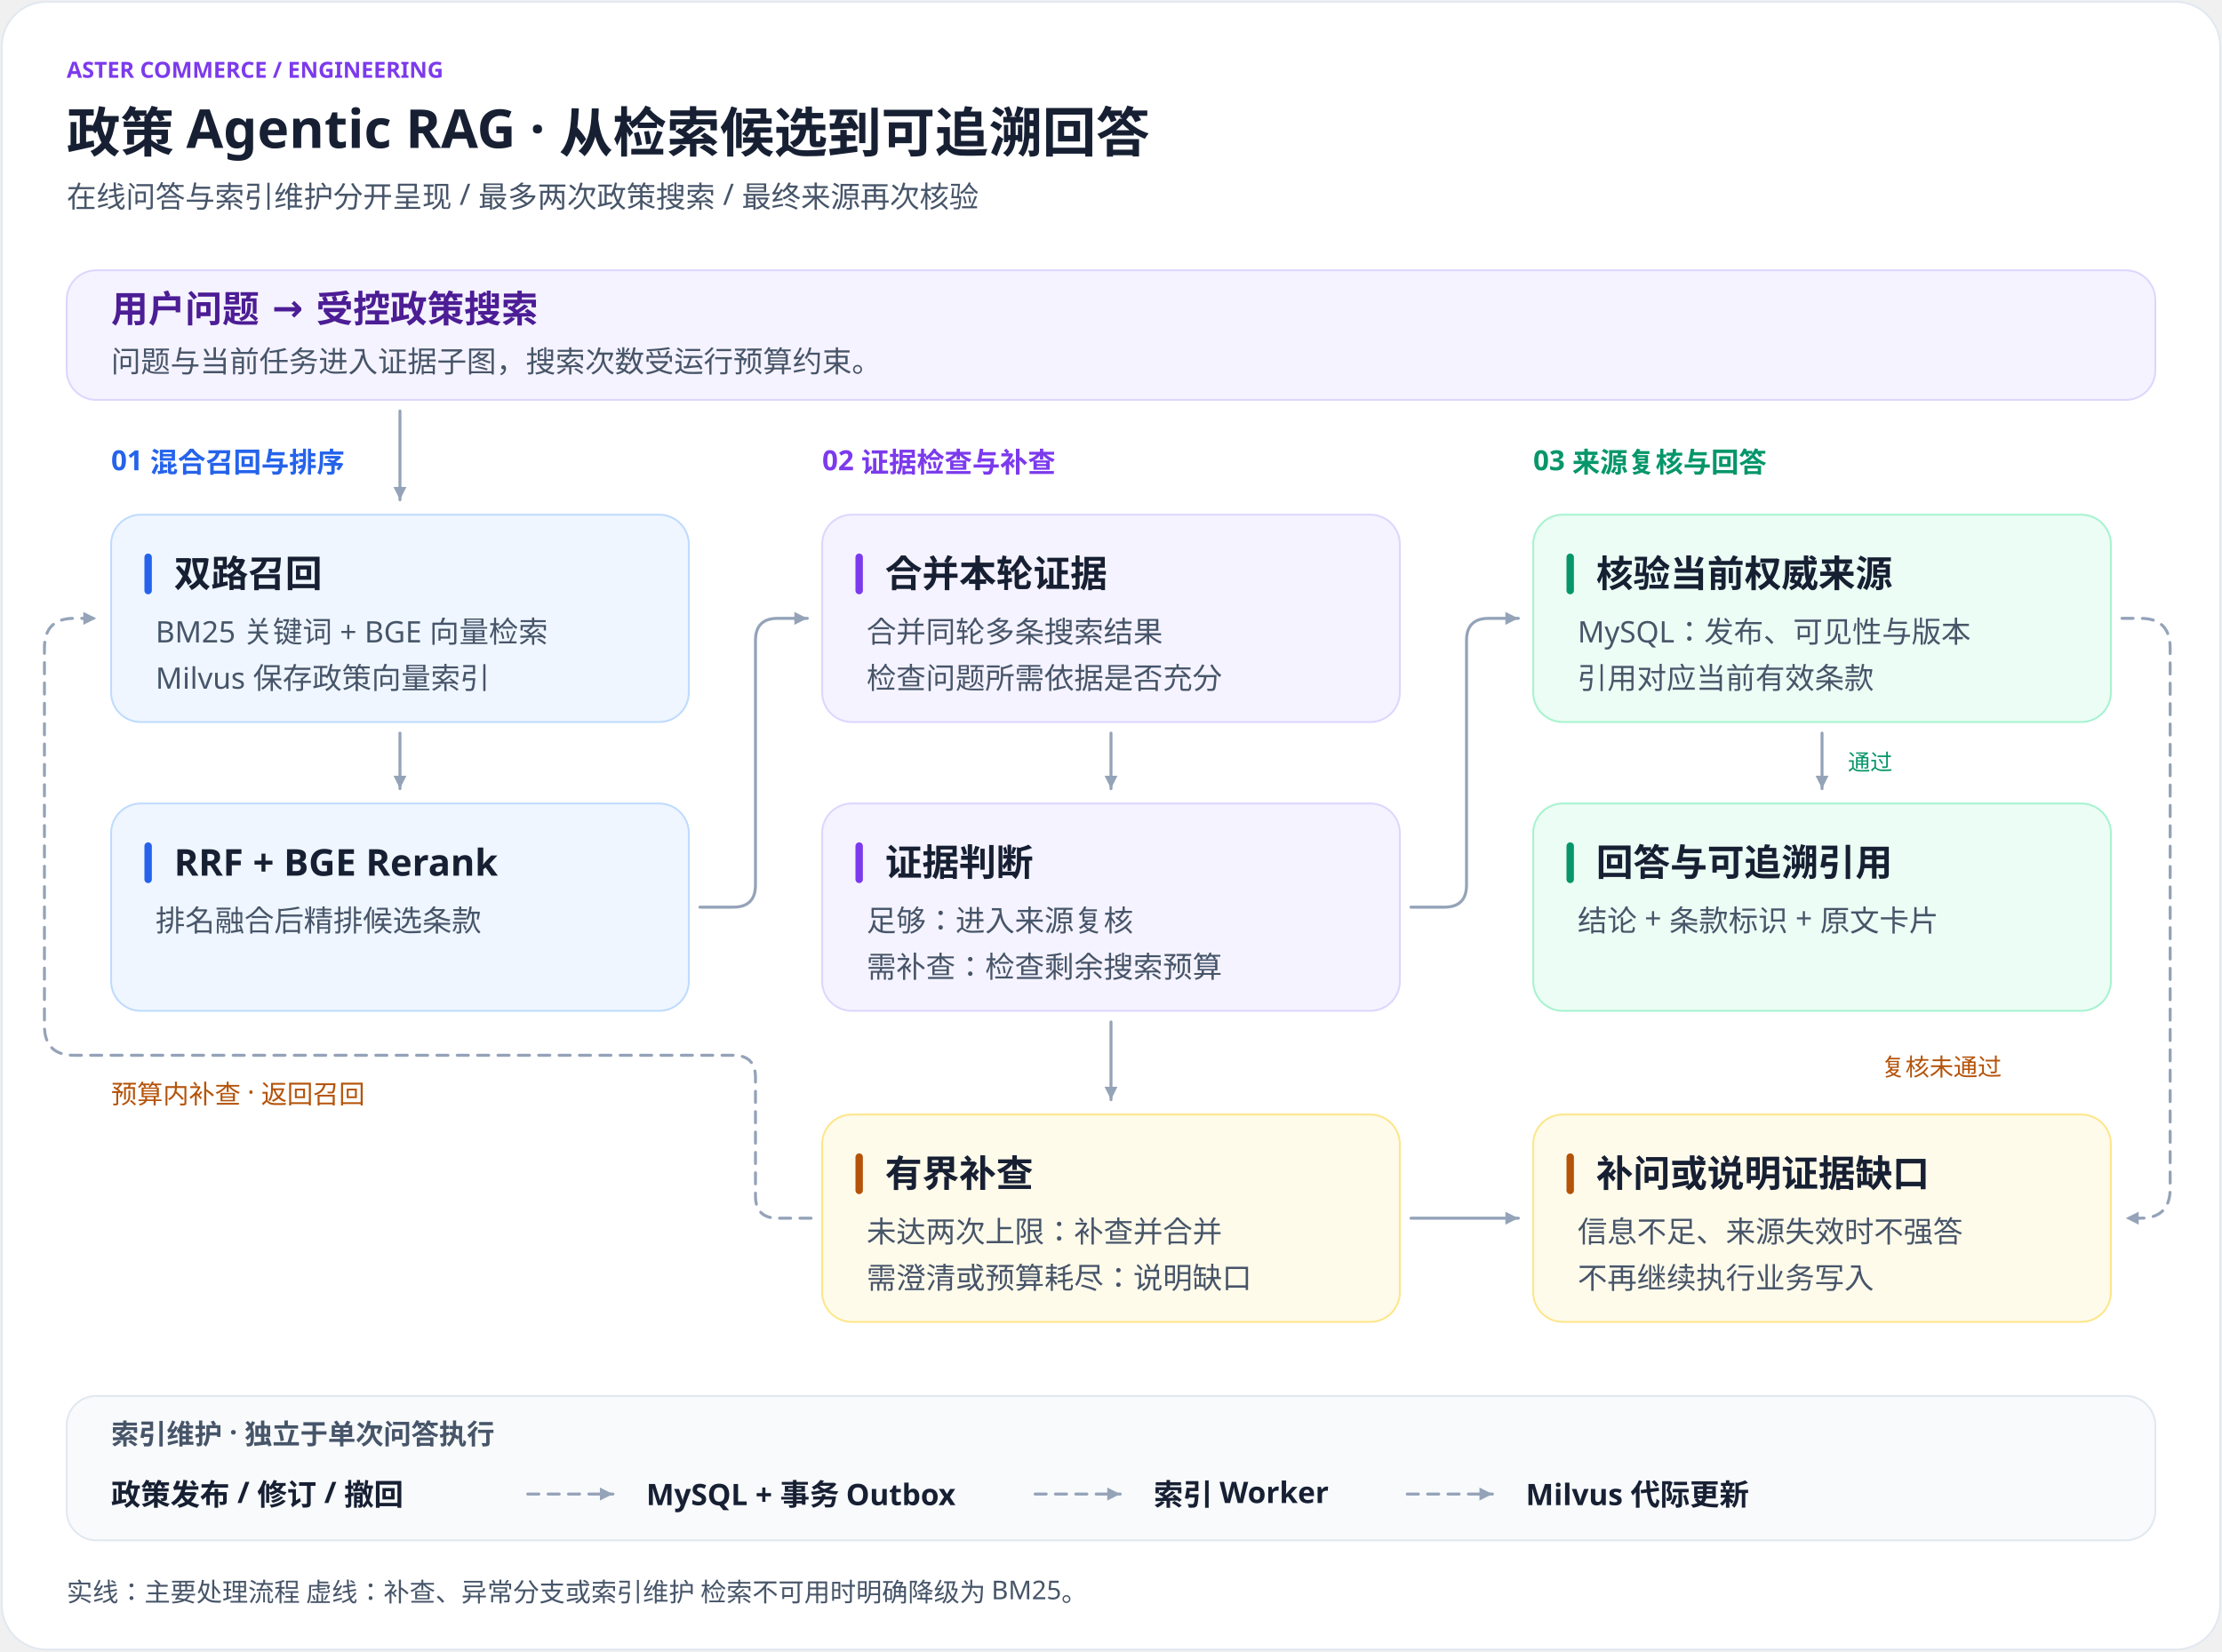
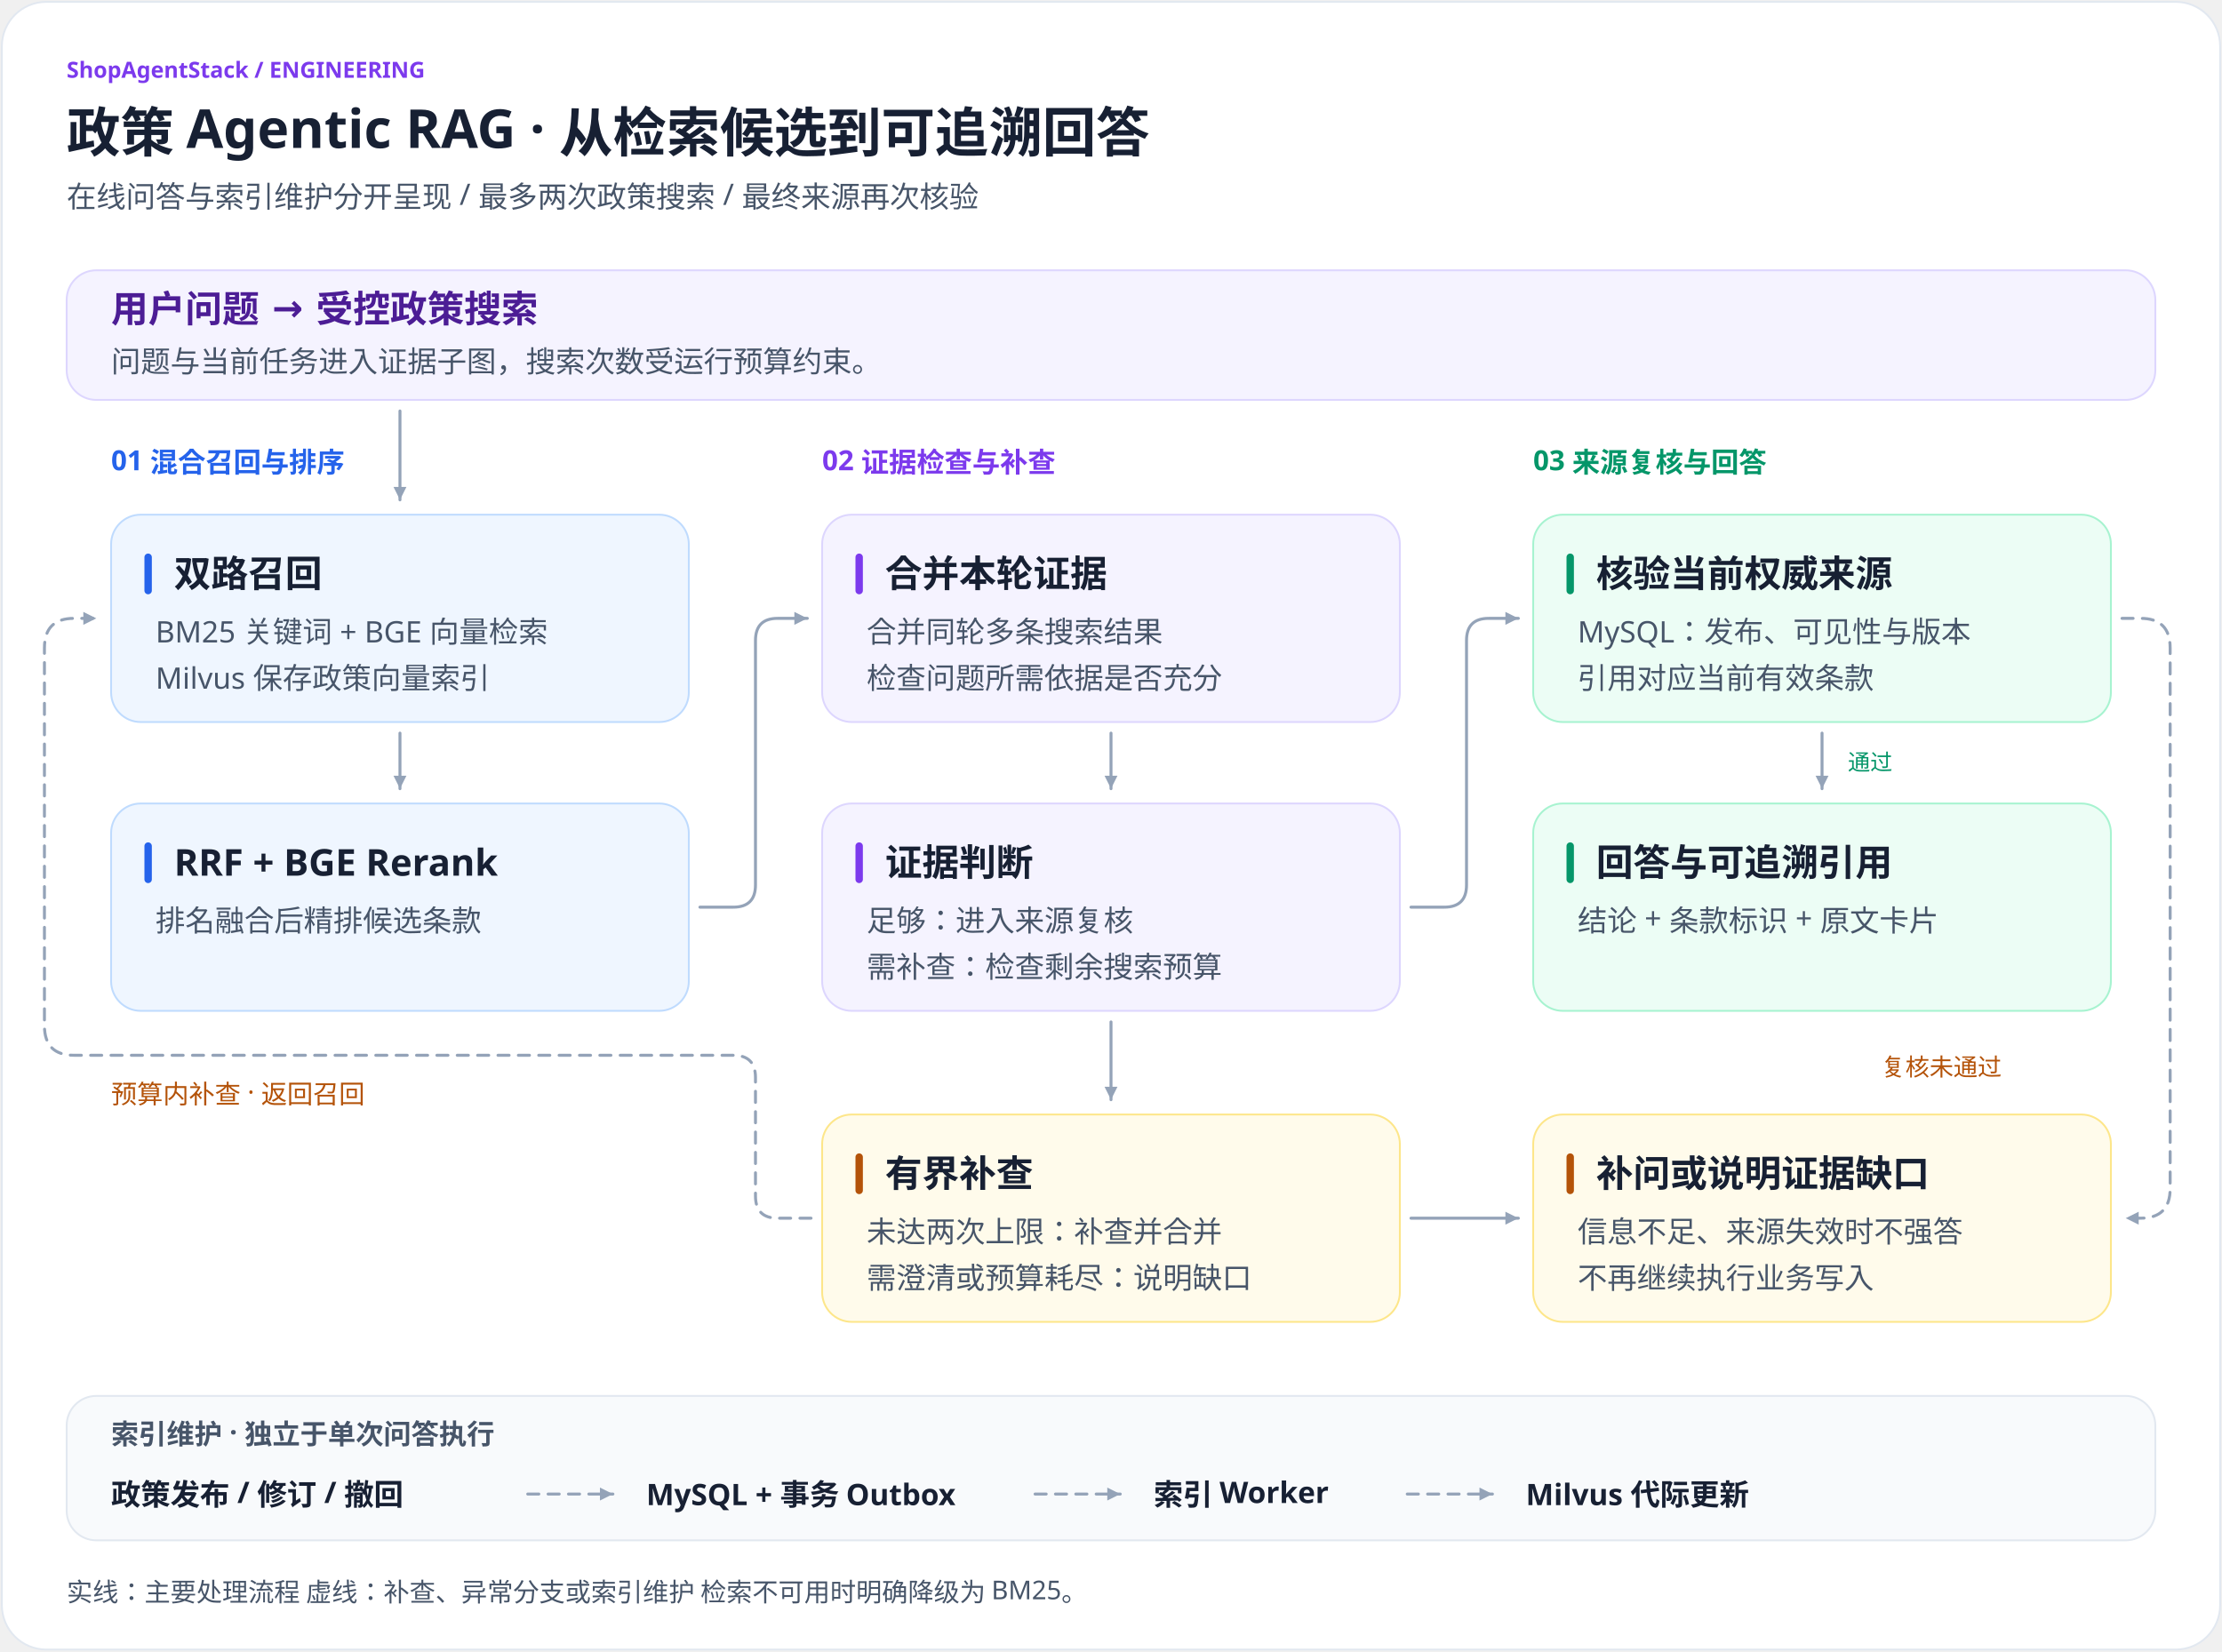
<svg xmlns="http://www.w3.org/2000/svg" width="1200" height="892" viewBox="0 0 1200 892" role="img" aria-labelledby="title desc">
  <defs>
    <marker id="arrow" markerUnits="userSpaceOnUse" markerWidth="9" markerHeight="9" refX="8" refY="4.5" orient="auto">
      <path d="M1 1 L8 4.5 L1 8 Z" fill="#94a3b8" />
    </marker>
  </defs>
  <g font-family="Segoe UI, Microsoft YaHei, PingFang SC, sans-serif">
    <rect x="1" y="1" width="1198" height="890" rx="24" fill="#ffffff" stroke="#e2e8f0" />
-     <text x="36" y="42" font-size="12" fill="#7c3aed" font-weight="700">ASTER COMMERCE  /  ENGINEERING</text>
+     <text x="36" y="42" font-size="12" fill="#7c3aed" font-weight="700">ShopAgentStack  /  ENGINEERING</text>
    <text x="36" y="82" font-size="29" fill="#172033" font-weight="700">政策 Agentic RAG · 从检索候选到可追溯回答</text>
    <text x="36" y="112" font-size="16" fill="#475569" font-weight="400">在线问答与索引维护分开呈现 / 最多两次政策搜索 / 最终来源再次核验</text>
    <rect x="36" y="146" width="1128" height="70" rx="16" fill="#f5f3ff" stroke="#ddd6fe" />
    <text x="60" y="174" font-size="20" fill="#4c1d95" font-weight="650">用户问题 → 受控政策搜索</text>
    <text x="60" y="201" font-size="16" fill="#475569" font-weight="400">问题与当前任务进入证据子图，搜索次数受运行预算约束。</text>
    <path d="M216 222 V270" fill="none" stroke="#94a3b8" stroke-width="1.6" stroke-linecap="round" stroke-linejoin="round" marker-end="url(#arrow)" />
    <text x="60" y="254" font-size="15" fill="#2563eb" font-weight="700">01  混合召回与排序</text>
    <text x="444" y="254" font-size="15" fill="#7c3aed" font-weight="700">02  证据检查与补查</text>
    <text x="828" y="254" font-size="15" fill="#059669" font-weight="700">03  来源复核与回答</text>
    <rect x="60" y="278" width="312" height="112" rx="16" fill="#eff6ff" stroke="#bfdbfe" />
    <rect x="78" y="299" width="4" height="22" rx="2" fill="#2563eb" />
    <text x="94" y="317" font-size="20" fill="#172033" font-weight="650">双路召回</text>
    <text x="84" y="347" font-size="16" fill="#475569" font-weight="400">BM25 关键词 + BGE 向量检索</text>
    <text x="84" y="372" font-size="16" fill="#475569" font-weight="400">Milvus 保存政策向量索引</text>
    <rect x="60" y="434" width="312" height="112" rx="16" fill="#eff6ff" stroke="#bfdbfe" />
    <rect x="78" y="455" width="4" height="22" rx="2" fill="#2563eb" />
    <text x="94" y="473" font-size="20" fill="#172033" font-weight="650">RRF + BGE Rerank</text>
    <text x="84" y="503" font-size="16" fill="#475569" font-weight="400">排名融合后精排候选条款</text>
    <path d="M216 396 V426" fill="none" stroke="#94a3b8" stroke-width="1.6" stroke-linecap="round" stroke-linejoin="round" marker-end="url(#arrow)" />
    <rect x="444" y="278" width="312" height="112" rx="16" fill="#f5f3ff" stroke="#ddd6fe" />
    <rect x="462" y="299" width="4" height="22" rx="2" fill="#7c3aed" />
    <text x="478" y="317" font-size="20" fill="#172033" font-weight="650">合并本轮证据</text>
    <text x="468" y="347" font-size="16" fill="#475569" font-weight="400">合并同轮多条搜索结果</text>
    <text x="468" y="372" font-size="16" fill="#475569" font-weight="400">检查问题所需依据是否充分</text>
    <rect x="444" y="434" width="312" height="112" rx="16" fill="#f5f3ff" stroke="#ddd6fe" />
    <rect x="462" y="455" width="4" height="22" rx="2" fill="#7c3aed" />
    <text x="478" y="473" font-size="20" fill="#172033" font-weight="650">证据判断</text>
    <text x="468" y="503" font-size="16" fill="#475569" font-weight="400">足够：进入来源复核</text>
    <text x="468" y="528" font-size="16" fill="#475569" font-weight="400">需补查：检查剩余搜索预算</text>
    <path d="M600 396 V426" fill="none" stroke="#94a3b8" stroke-width="1.6" stroke-linecap="round" stroke-linejoin="round" marker-end="url(#arrow)" />
    <path d="M378 490 H396 Q408 490 408 478 V346 Q408 334 420 334 H436" fill="none" stroke="#94a3b8" stroke-width="1.6" stroke-linecap="round" stroke-linejoin="round" marker-end="url(#arrow)" />
    <rect x="828" y="278" width="312" height="112" rx="16" fill="#ecfdf5" stroke="#a7f3d0" />
    <rect x="846" y="299" width="4" height="22" rx="2" fill="#059669" />
    <text x="862" y="317" font-size="20" fill="#172033" font-weight="650">核验当前权威来源</text>
    <text x="852" y="347" font-size="16" fill="#475569" font-weight="400">MySQL：发布、可见性与版本</text>
    <text x="852" y="372" font-size="16" fill="#475569" font-weight="400">引用对应当前有效条款</text>
    <rect x="828" y="434" width="312" height="112" rx="16" fill="#ecfdf5" stroke="#a7f3d0" />
    <rect x="846" y="455" width="4" height="22" rx="2" fill="#059669" />
    <text x="862" y="473" font-size="20" fill="#172033" font-weight="650">回答与可追溯引用</text>
    <text x="852" y="503" font-size="16" fill="#475569" font-weight="400">结论 + 条款标识 + 原文卡片</text>
    <path d="M984 396 V426" fill="none" stroke="#94a3b8" stroke-width="1.6" stroke-linecap="round" stroke-linejoin="round" marker-end="url(#arrow)" />
    <text x="998" y="416" font-size="12" fill="#059669" font-weight="400">通过</text>
    <path d="M762 490 H780 Q792 490 792 478 V346 Q792 334 804 334 H820" fill="none" stroke="#94a3b8" stroke-width="1.6" stroke-linecap="round" stroke-linejoin="round" marker-end="url(#arrow)" />
    <rect x="444" y="602" width="312" height="112" rx="16" fill="#fffbeb" stroke="#fde68a" />
    <rect x="462" y="623" width="4" height="22" rx="2" fill="#b45309" />
    <text x="478" y="641" font-size="20" fill="#172033" font-weight="650">有界补查</text>
    <text x="468" y="671" font-size="16" fill="#475569" font-weight="400">未达两次上限：补查并合并</text>
    <text x="468" y="696" font-size="16" fill="#475569" font-weight="400">需澄清或预算耗尽：说明缺口</text>
    <path d="M600 552 V594" fill="none" stroke="#94a3b8" stroke-width="1.6" stroke-linecap="round" stroke-linejoin="round" marker-end="url(#arrow)" />
    <rect x="828" y="602" width="312" height="112" rx="16" fill="#fffbeb" stroke="#fde68a" />
    <rect x="846" y="623" width="4" height="22" rx="2" fill="#b45309" />
    <text x="862" y="641" font-size="20" fill="#172033" font-weight="650">补问或说明证据缺口</text>
    <text x="852" y="671" font-size="16" fill="#475569" font-weight="400">信息不足、来源失效时不强答</text>
    <text x="852" y="696" font-size="16" fill="#475569" font-weight="400">不再继续执行业务写入</text>
    <path d="M762 658 H820" fill="none" stroke="#94a3b8" stroke-width="1.6" stroke-linecap="round" stroke-linejoin="round" marker-end="url(#arrow)" />
    <path d="M1146 334 H1156 Q1172 334 1172 350 V642 Q1172 658 1156 658 H1148" fill="none" stroke="#94a3b8" stroke-width="1.6" stroke-linecap="round" stroke-linejoin="round" stroke-dasharray="6 5" marker-end="url(#arrow)" />
    <text x="1016" y="581" font-size="13" fill="#b45309" font-weight="400">复核未通过</text>
    <path d="M438 658 H420 Q408 658 408 646 V582 Q408 570 396 570 H40 Q24 570 24 554 V350 Q24 334 40 334 H52" fill="none" stroke="#94a3b8" stroke-width="1.6" stroke-linecap="round" stroke-linejoin="round" stroke-dasharray="6 5" marker-end="url(#arrow)" />
    <text x="60" y="596" font-size="14" fill="#b45309" font-weight="400">预算内补查 · 返回召回</text>
    <rect x="36" y="754" width="1128" height="78" rx="16" fill="#f8fafc" stroke="#e2e8f0" />
    <text x="60" y="780" font-size="15" fill="#475569" font-weight="650">索引维护 · 独立于单次问答执行</text>
    <text x="60" y="813" font-size="16" fill="#172033" font-weight="600">政策发布 / 修订 / 撤回</text>
    <path d="M285 807 H331" fill="none" stroke="#94a3b8" stroke-width="1.6" stroke-linecap="round" stroke-linejoin="round" stroke-dasharray="6 5" marker-end="url(#arrow)" />
    <text x="349" y="813" font-size="16" fill="#172033" font-weight="600">MySQL + 事务 Outbox</text>
    <path d="M559 807 H605" fill="none" stroke="#94a3b8" stroke-width="1.6" stroke-linecap="round" stroke-linejoin="round" stroke-dasharray="6 5" marker-end="url(#arrow)" />
    <text x="623" y="813" font-size="16" fill="#172033" font-weight="600">索引 Worker</text>
    <path d="M760 807 H806" fill="none" stroke="#94a3b8" stroke-width="1.6" stroke-linecap="round" stroke-linejoin="round" stroke-dasharray="6 5" marker-end="url(#arrow)" />
    <text x="824" y="813" font-size="16" fill="#172033" font-weight="600">Milvus 代际更新</text>
    <text x="36" y="865" font-size="14" fill="#475569" font-weight="400">实线：主要处理流程    虚线：补查、异常分支或索引维护    检索不可用时明确降级为 BM25。</text>
  </g>
</svg>
